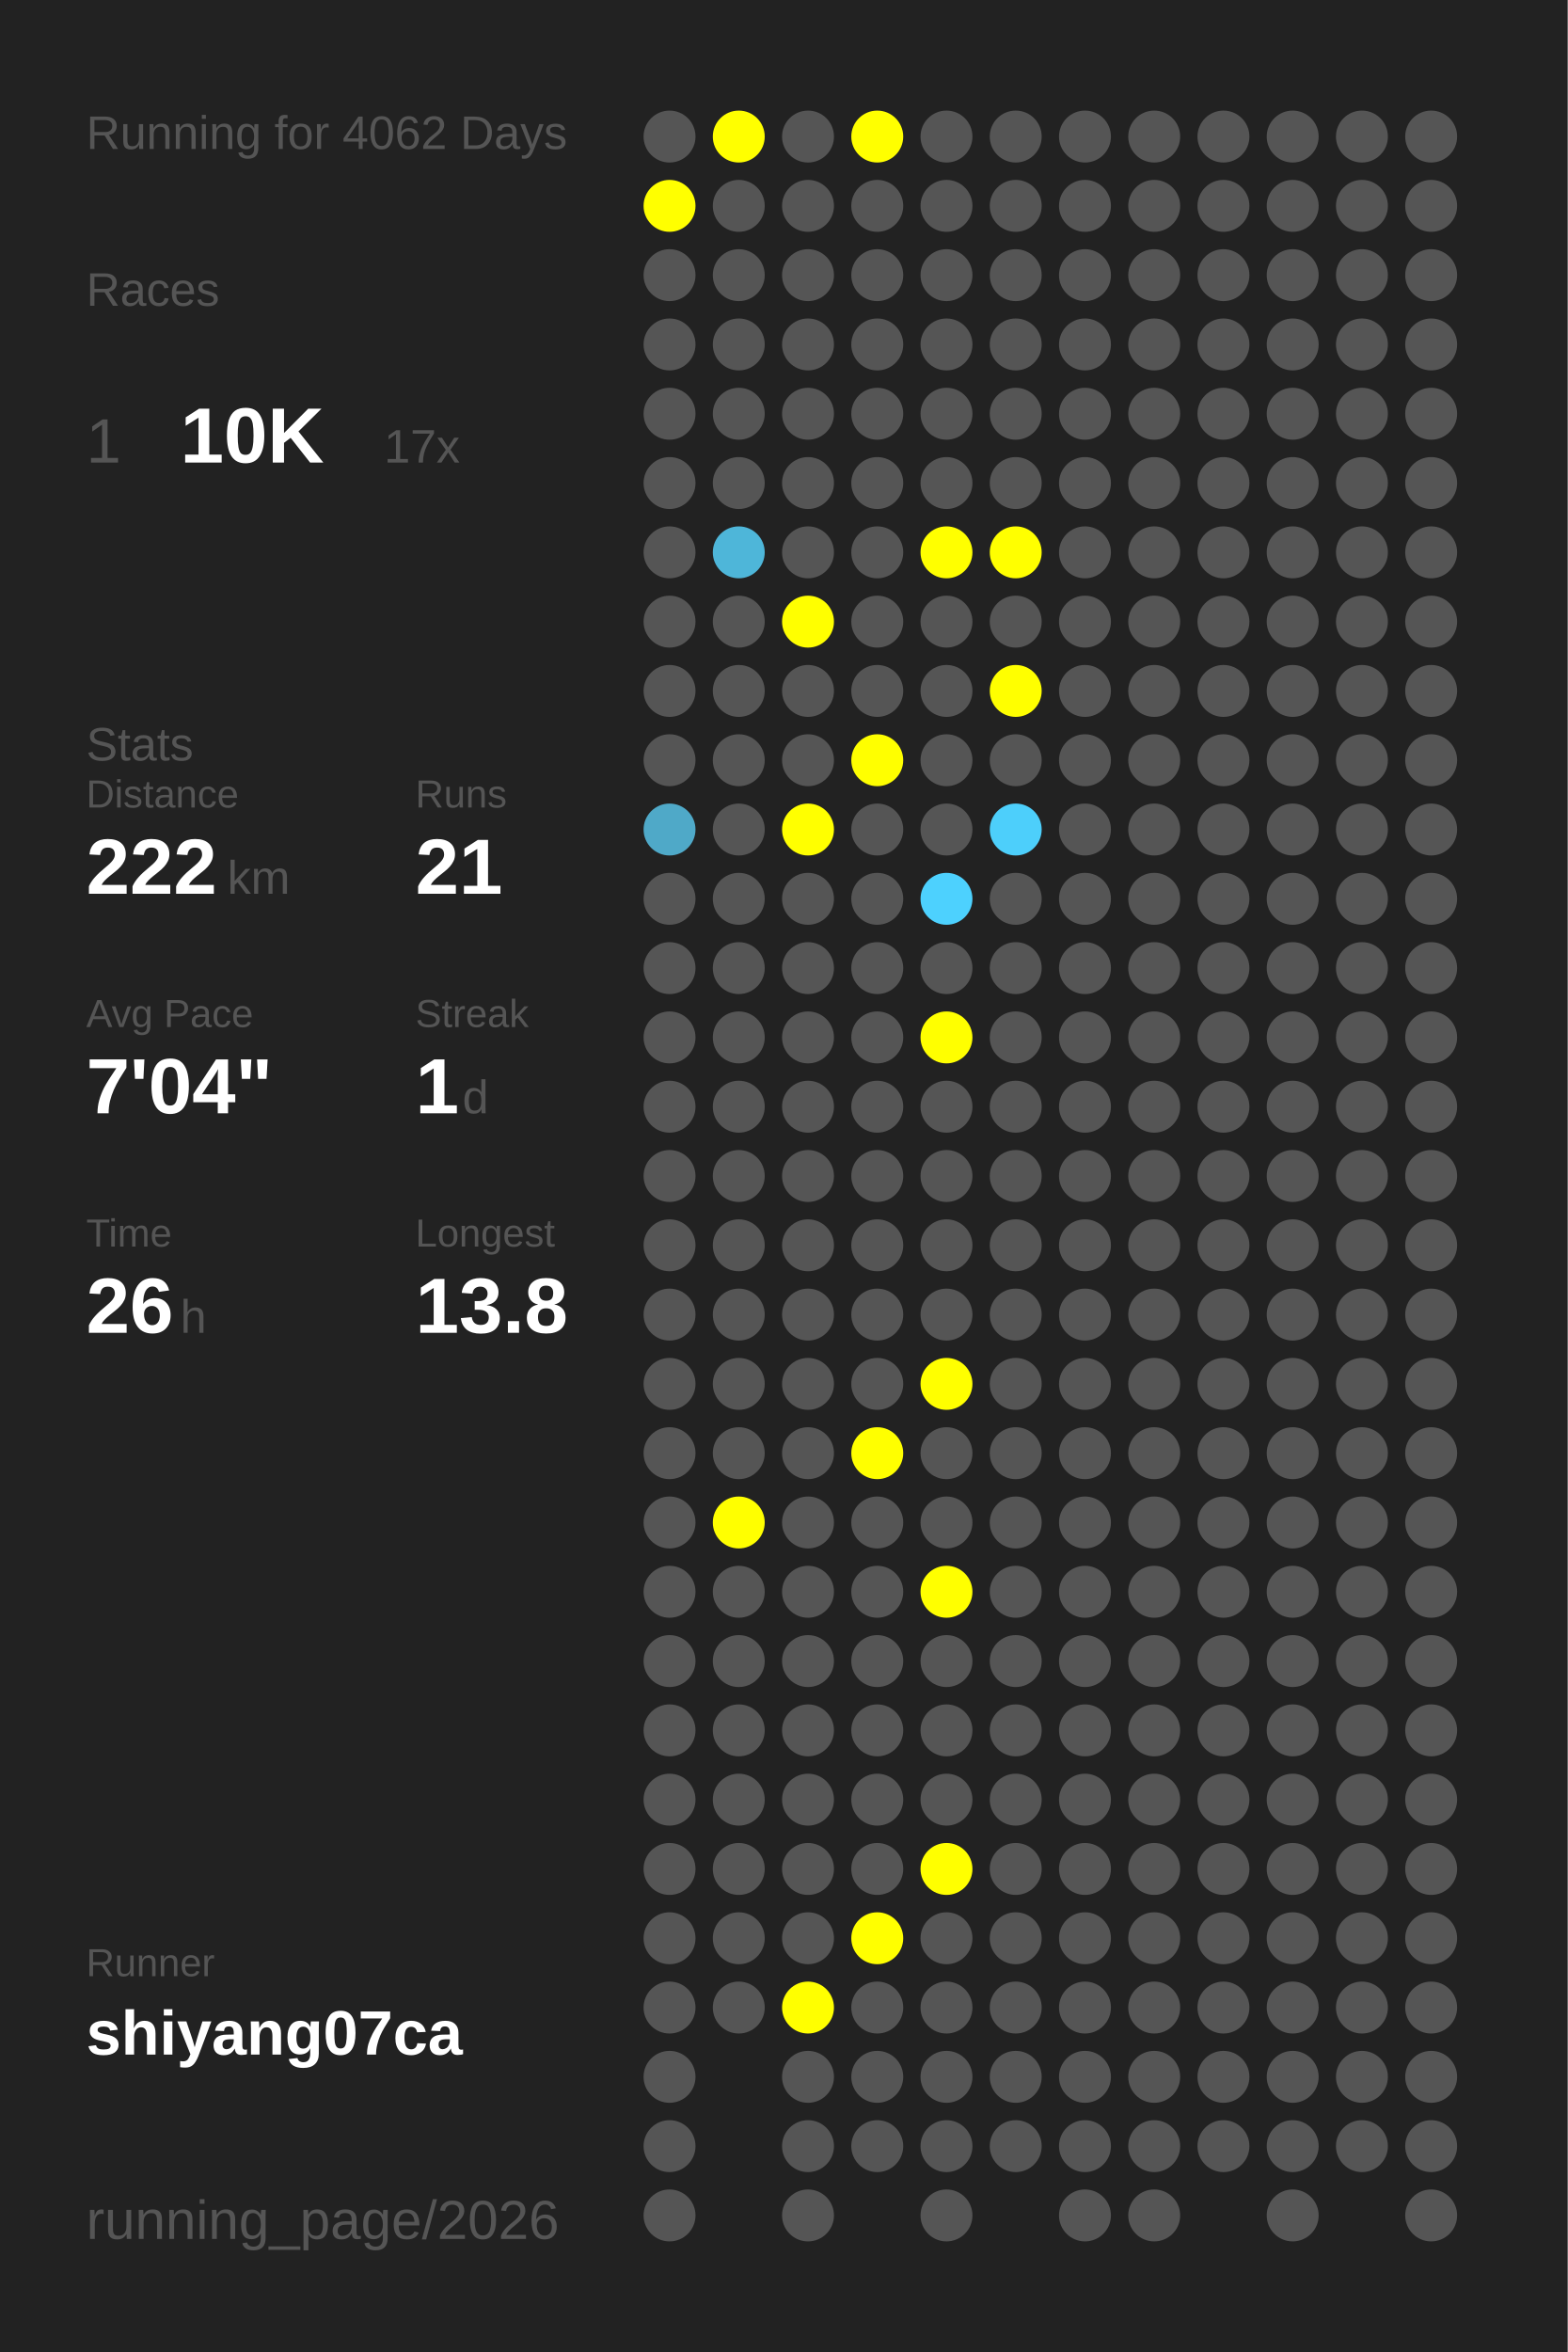
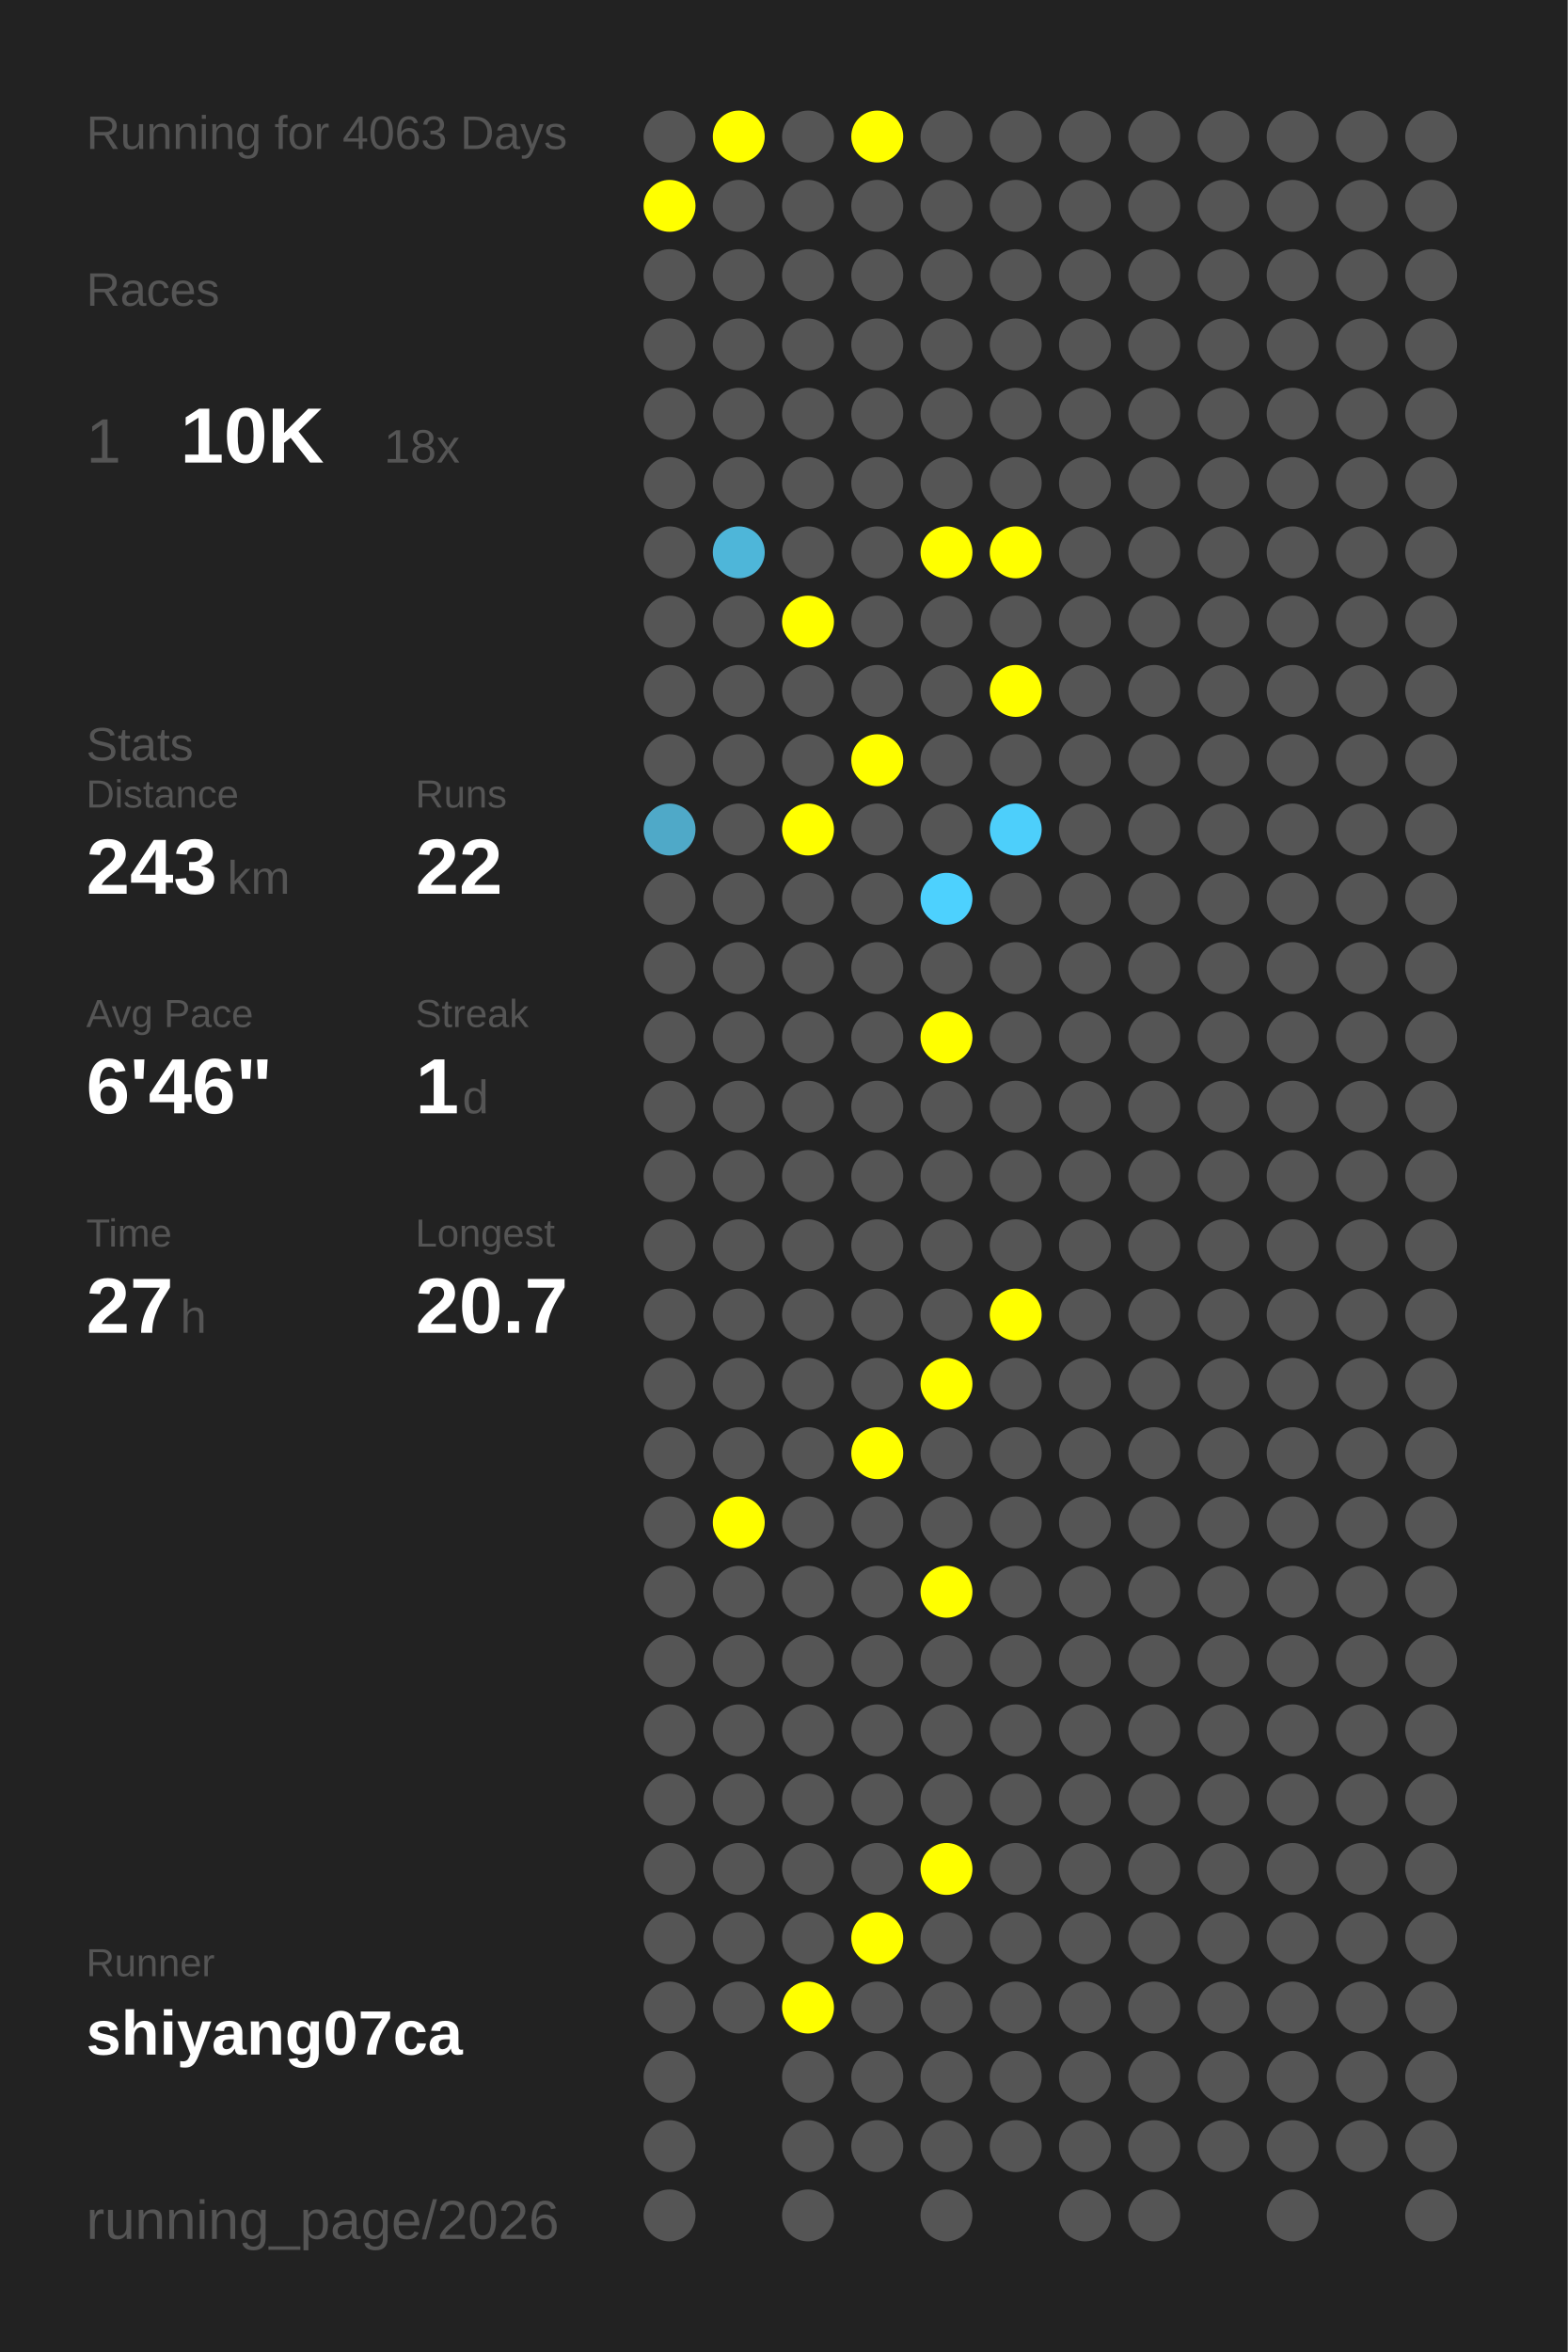
<svg xmlns="http://www.w3.org/2000/svg" baseProfile="full" height="300mm" version="1.1" viewBox="0,0,200,300" width="200mm">
  <defs />
  <rect fill="#222222" height="300" width="200" x="0" y="0" />
-   <text fill="#555555" style="font-size:6px; font-family:Arial;" x="11" y="19">Running for 4062 Days</text>
+   <text fill="#555555" style="font-size:6px; font-family:Arial;" x="11" y="19">Running for 4063 Days</text>
  <text fill="#555555" style="font-size:6px; font-family:Arial;" x="11" y="39">Races</text>
  <text fill="#555555" style="font-size:8px; font-family:Arial;" x="11" y="59">1</text>
  <text fill="#FFFFFF" style="font-size:10px; font-family:Arial; font-weight:bold;" x="23" y="59">10K</text>
-   <text fill="#555555" style="font-size:6px; font-family:Arial;" x="49" y="59">17x</text>
+   <text fill="#555555" style="font-size:6px; font-family:Arial;" x="49" y="59">18x</text>
  <text fill="#555555" style="font-size:6px; font-family:Arial;" x="11" y="97">Stats</text>
  <text fill="#555555" style="font-size:5px; font-family:Arial;" x="11" y="103">Distance</text>
-   <text fill="#FFFFFF" style="font-size:10px; font-family:Arial; font-weight:bold;" x="11" y="114">222</text>
+   <text fill="#FFFFFF" style="font-size:10px; font-family:Arial; font-weight:bold;" x="11" y="114">243</text>
  <text fill="#555555" style="font-size:6px; font-family:Arial;" x="29" y="114">km</text>
  <text fill="#555555" style="font-size:5px; font-family:Arial;" x="53" y="103">Runs</text>
-   <text fill="#FFFFFF" style="font-size:10px; font-family:Arial; font-weight:bold;" x="53" y="114">21</text>
+   <text fill="#FFFFFF" style="font-size:10px; font-family:Arial; font-weight:bold;" x="53" y="114">22</text>
  <text fill="#555555" style="font-size:5px; font-family:Arial;" x="11" y="131">Avg Pace</text>
-   <text fill="#FFFFFF" style="font-size:10px; font-family:Arial; font-weight:bold;" x="11" y="142">7'04"</text>
+   <text fill="#FFFFFF" style="font-size:10px; font-family:Arial; font-weight:bold;" x="11" y="142">6'46"</text>
  <text fill="#555555" style="font-size:5px; font-family:Arial;" x="53" y="131">Streak</text>
  <text fill="#FFFFFF" style="font-size:10px; font-family:Arial; font-weight:bold;" x="53" y="142">1</text>
  <text fill="#555555" style="font-size:6px; font-family:Arial;" x="59" y="142">d</text>
  <text fill="#555555" style="font-size:5px; font-family:Arial;" x="11" y="159">Time</text>
-   <text fill="#FFFFFF" style="font-size:10px; font-family:Arial; font-weight:bold;" x="11" y="170">26</text>
+   <text fill="#FFFFFF" style="font-size:10px; font-family:Arial; font-weight:bold;" x="11" y="170">27</text>
  <text fill="#555555" style="font-size:6px; font-family:Arial;" x="23" y="170">h</text>
  <text fill="#555555" style="font-size:5px; font-family:Arial;" x="53" y="159">Longest</text>
-   <text fill="#FFFFFF" style="font-size:10px; font-family:Arial; font-weight:bold;" x="53" y="170">13.8</text>
+   <text fill="#FFFFFF" style="font-size:10px; font-family:Arial; font-weight:bold;" x="53" y="170">20.7</text>
  <text fill="#555555" style="font-size:5px; font-family:Arial;" x="11" y="252.065">Runner</text>
  <text fill="#FFFFFF" style="font-size:8px; font-family:Arial; font-weight:bold;" x="11" y="262.065">shiyang07ca</text>
  <text fill="#555555" style="font-size:7px; font-family:Arial;" x="11" y="285.581">running_page/2026</text>
  <circle cx="85.417" cy="17.419" fill="#555555" r="3.312" />
  <circle cx="85.417" cy="26.258" fill="#FFFF00" r="3.312" />
  <circle cx="85.417" cy="35.097" fill="#555555" r="3.312" />
  <circle cx="85.417" cy="43.935" fill="#555555" r="3.312" />
  <circle cx="85.417" cy="52.774" fill="#555555" r="3.312" />
  <circle cx="85.417" cy="61.613" fill="#555555" r="3.312" />
  <circle cx="85.417" cy="70.452" fill="#555555" r="3.312" />
  <circle cx="85.417" cy="79.29" fill="#555555" r="3.312" />
  <circle cx="85.417" cy="88.129" fill="#555555" r="3.312" />
  <circle cx="85.417" cy="96.968" fill="#555555" r="3.312" />
  <circle cx="85.417" cy="105.806" fill="#4fa9c8" r="3.312" />
  <circle cx="85.417" cy="114.645" fill="#555555" r="3.312" />
  <circle cx="85.417" cy="123.484" fill="#555555" r="3.312" />
  <circle cx="85.417" cy="132.323" fill="#555555" r="3.312" />
  <circle cx="85.417" cy="141.161" fill="#555555" r="3.312" />
  <circle cx="85.417" cy="150" fill="#555555" r="3.312" />
  <circle cx="85.417" cy="158.839" fill="#555555" r="3.312" />
  <circle cx="85.417" cy="167.677" fill="#555555" r="3.312" />
  <circle cx="85.417" cy="176.516" fill="#555555" r="3.312" />
  <circle cx="85.417" cy="185.355" fill="#555555" r="3.312" />
  <circle cx="85.417" cy="194.194" fill="#555555" r="3.312" />
  <circle cx="85.417" cy="203.032" fill="#555555" r="3.312" />
  <circle cx="85.417" cy="211.871" fill="#555555" r="3.312" />
  <circle cx="85.417" cy="220.71" fill="#555555" r="3.312" />
  <circle cx="85.417" cy="229.548" fill="#555555" r="3.312" />
  <circle cx="85.417" cy="238.387" fill="#555555" r="3.312" />
  <circle cx="85.417" cy="247.226" fill="#555555" r="3.312" />
  <circle cx="85.417" cy="256.065" fill="#555555" r="3.312" />
  <circle cx="85.417" cy="264.903" fill="#555555" r="3.312" />
  <circle cx="85.417" cy="273.742" fill="#555555" r="3.312" />
  <circle cx="85.417" cy="282.581" fill="#555555" r="3.312" />
  <circle cx="94.25" cy="17.419" fill="#FFFF00" r="3.312" />
  <circle cx="94.25" cy="26.258" fill="#555555" r="3.312" />
  <circle cx="94.25" cy="35.097" fill="#555555" r="3.312" />
  <circle cx="94.25" cy="43.935" fill="#555555" r="3.312" />
  <circle cx="94.25" cy="52.774" fill="#555555" r="3.312" />
  <circle cx="94.25" cy="61.613" fill="#555555" r="3.312" />
  <circle cx="94.25" cy="70.452" fill="#4eb6d9" r="3.312" />
  <circle cx="94.25" cy="79.29" fill="#555555" r="3.312" />
  <circle cx="94.25" cy="88.129" fill="#555555" r="3.312" />
  <circle cx="94.25" cy="96.968" fill="#555555" r="3.312" />
  <circle cx="94.25" cy="105.806" fill="#555555" r="3.312" />
  <circle cx="94.25" cy="114.645" fill="#555555" r="3.312" />
  <circle cx="94.25" cy="123.484" fill="#555555" r="3.312" />
  <circle cx="94.25" cy="132.323" fill="#555555" r="3.312" />
  <circle cx="94.25" cy="141.161" fill="#555555" r="3.312" />
  <circle cx="94.25" cy="150" fill="#555555" r="3.312" />
  <circle cx="94.25" cy="158.839" fill="#555555" r="3.312" />
  <circle cx="94.25" cy="167.677" fill="#555555" r="3.312" />
  <circle cx="94.25" cy="176.516" fill="#555555" r="3.312" />
  <circle cx="94.25" cy="185.355" fill="#555555" r="3.312" />
  <circle cx="94.25" cy="194.194" fill="#FFFF00" r="3.312" />
  <circle cx="94.25" cy="203.032" fill="#555555" r="3.312" />
  <circle cx="94.25" cy="211.871" fill="#555555" r="3.312" />
  <circle cx="94.25" cy="220.71" fill="#555555" r="3.312" />
  <circle cx="94.25" cy="229.548" fill="#555555" r="3.312" />
  <circle cx="94.25" cy="238.387" fill="#555555" r="3.312" />
  <circle cx="94.25" cy="247.226" fill="#555555" r="3.312" />
  <circle cx="94.25" cy="256.065" fill="#555555" r="3.312" />
  <circle cx="103.083" cy="17.419" fill="#555555" r="3.312" />
  <circle cx="103.083" cy="26.258" fill="#555555" r="3.312" />
  <circle cx="103.083" cy="35.097" fill="#555555" r="3.312" />
  <circle cx="103.083" cy="43.935" fill="#555555" r="3.312" />
  <circle cx="103.083" cy="52.774" fill="#555555" r="3.312" />
  <circle cx="103.083" cy="61.613" fill="#555555" r="3.312" />
  <circle cx="103.083" cy="70.452" fill="#555555" r="3.312" />
  <circle cx="103.083" cy="79.29" fill="#FFFF00" r="3.312" />
  <circle cx="103.083" cy="88.129" fill="#555555" r="3.312" />
  <circle cx="103.083" cy="96.968" fill="#555555" r="3.312" />
  <circle cx="103.083" cy="105.806" fill="#FFFF00" r="3.312" />
  <circle cx="103.083" cy="114.645" fill="#555555" r="3.312" />
  <circle cx="103.083" cy="123.484" fill="#555555" r="3.312" />
  <circle cx="103.083" cy="132.323" fill="#555555" r="3.312" />
  <circle cx="103.083" cy="141.161" fill="#555555" r="3.312" />
  <circle cx="103.083" cy="150" fill="#555555" r="3.312" />
  <circle cx="103.083" cy="158.839" fill="#555555" r="3.312" />
  <circle cx="103.083" cy="167.677" fill="#555555" r="3.312" />
  <circle cx="103.083" cy="176.516" fill="#555555" r="3.312" />
  <circle cx="103.083" cy="185.355" fill="#555555" r="3.312" />
  <circle cx="103.083" cy="194.194" fill="#555555" r="3.312" />
  <circle cx="103.083" cy="203.032" fill="#555555" r="3.312" />
  <circle cx="103.083" cy="211.871" fill="#555555" r="3.312" />
  <circle cx="103.083" cy="220.71" fill="#555555" r="3.312" />
  <circle cx="103.083" cy="229.548" fill="#555555" r="3.312" />
  <circle cx="103.083" cy="238.387" fill="#555555" r="3.312" />
  <circle cx="103.083" cy="247.226" fill="#555555" r="3.312" />
  <circle cx="103.083" cy="256.065" fill="#FFFF00" r="3.312" />
  <circle cx="103.083" cy="264.903" fill="#555555" r="3.312" />
  <circle cx="103.083" cy="273.742" fill="#555555" r="3.312" />
  <circle cx="103.083" cy="282.581" fill="#555555" r="3.312" />
  <circle cx="111.917" cy="17.419" fill="#FFFF00" r="3.312" />
  <circle cx="111.917" cy="26.258" fill="#555555" r="3.312" />
  <circle cx="111.917" cy="35.097" fill="#555555" r="3.312" />
  <circle cx="111.917" cy="43.935" fill="#555555" r="3.312" />
  <circle cx="111.917" cy="52.774" fill="#555555" r="3.312" />
  <circle cx="111.917" cy="61.613" fill="#555555" r="3.312" />
  <circle cx="111.917" cy="70.452" fill="#555555" r="3.312" />
  <circle cx="111.917" cy="79.29" fill="#555555" r="3.312" />
  <circle cx="111.917" cy="88.129" fill="#555555" r="3.312" />
  <circle cx="111.917" cy="96.968" fill="#FFFF00" r="3.312" />
  <circle cx="111.917" cy="105.806" fill="#555555" r="3.312" />
  <circle cx="111.917" cy="114.645" fill="#555555" r="3.312" />
  <circle cx="111.917" cy="123.484" fill="#555555" r="3.312" />
  <circle cx="111.917" cy="132.323" fill="#555555" r="3.312" />
  <circle cx="111.917" cy="141.161" fill="#555555" r="3.312" />
  <circle cx="111.917" cy="150" fill="#555555" r="3.312" />
  <circle cx="111.917" cy="158.839" fill="#555555" r="3.312" />
  <circle cx="111.917" cy="167.677" fill="#555555" r="3.312" />
  <circle cx="111.917" cy="176.516" fill="#555555" r="3.312" />
  <circle cx="111.917" cy="185.355" fill="#FFFF00" r="3.312" />
  <circle cx="111.917" cy="194.194" fill="#555555" r="3.312" />
  <circle cx="111.917" cy="203.032" fill="#555555" r="3.312" />
  <circle cx="111.917" cy="211.871" fill="#555555" r="3.312" />
  <circle cx="111.917" cy="220.71" fill="#555555" r="3.312" />
  <circle cx="111.917" cy="229.548" fill="#555555" r="3.312" />
  <circle cx="111.917" cy="238.387" fill="#555555" r="3.312" />
  <circle cx="111.917" cy="247.226" fill="#FFFF00" r="3.312" />
  <circle cx="111.917" cy="256.065" fill="#555555" r="3.312" />
  <circle cx="111.917" cy="264.903" fill="#555555" r="3.312" />
  <circle cx="111.917" cy="273.742" fill="#555555" r="3.312" />
  <circle cx="120.75" cy="17.419" fill="#555555" r="3.312" />
  <circle cx="120.75" cy="26.258" fill="#555555" r="3.312" />
  <circle cx="120.75" cy="35.097" fill="#555555" r="3.312" />
  <circle cx="120.75" cy="43.935" fill="#555555" r="3.312" />
  <circle cx="120.75" cy="52.774" fill="#555555" r="3.312" />
  <circle cx="120.75" cy="61.613" fill="#555555" r="3.312" />
  <circle cx="120.75" cy="70.452" fill="#FFFF00" r="3.312" />
  <circle cx="120.75" cy="79.29" fill="#555555" r="3.312" />
  <circle cx="120.75" cy="88.129" fill="#555555" r="3.312" />
  <circle cx="120.75" cy="96.968" fill="#555555" r="3.312" />
  <circle cx="120.75" cy="105.806" fill="#555555" r="3.312" />
  <circle cx="120.75" cy="114.645" fill="#4dd1fe" r="3.312" />
  <circle cx="120.75" cy="123.484" fill="#555555" r="3.312" />
  <circle cx="120.75" cy="132.323" fill="#FFFF00" r="3.312" />
  <circle cx="120.75" cy="141.161" fill="#555555" r="3.312" />
  <circle cx="120.75" cy="150" fill="#555555" r="3.312" />
  <circle cx="120.75" cy="158.839" fill="#555555" r="3.312" />
  <circle cx="120.75" cy="167.677" fill="#555555" r="3.312" />
  <circle cx="120.75" cy="176.516" fill="#FFFF00" r="3.312" />
  <circle cx="120.75" cy="185.355" fill="#555555" r="3.312" />
  <circle cx="120.75" cy="194.194" fill="#555555" r="3.312" />
  <circle cx="120.75" cy="203.032" fill="#FFFF00" r="3.312" />
  <circle cx="120.75" cy="211.871" fill="#555555" r="3.312" />
  <circle cx="120.75" cy="220.71" fill="#555555" r="3.312" />
  <circle cx="120.75" cy="229.548" fill="#555555" r="3.312" />
  <circle cx="120.75" cy="238.387" fill="#FFFF00" r="3.312" />
  <circle cx="120.75" cy="247.226" fill="#555555" r="3.312" />
  <circle cx="120.75" cy="256.065" fill="#555555" r="3.312" />
  <circle cx="120.75" cy="264.903" fill="#555555" r="3.312" />
  <circle cx="120.75" cy="273.742" fill="#555555" r="3.312" />
  <circle cx="120.75" cy="282.581" fill="#555555" r="3.312" />
  <circle cx="129.583" cy="17.419" fill="#555555" r="3.312" />
  <circle cx="129.583" cy="26.258" fill="#555555" r="3.312" />
  <circle cx="129.583" cy="35.097" fill="#555555" r="3.312" />
  <circle cx="129.583" cy="43.935" fill="#555555" r="3.312" />
  <circle cx="129.583" cy="52.774" fill="#555555" r="3.312" />
  <circle cx="129.583" cy="61.613" fill="#555555" r="3.312" />
  <circle cx="129.583" cy="70.452" fill="#FFFF00" r="3.312" />
  <circle cx="129.583" cy="79.29" fill="#555555" r="3.312" />
  <circle cx="129.583" cy="88.129" fill="#FFFF00" r="3.312" />
  <circle cx="129.583" cy="96.968" fill="#555555" r="3.312" />
  <circle cx="129.583" cy="105.806" fill="#4dcffb" r="3.312" />
  <circle cx="129.583" cy="114.645" fill="#555555" r="3.312" />
  <circle cx="129.583" cy="123.484" fill="#555555" r="3.312" />
  <circle cx="129.583" cy="132.323" fill="#555555" r="3.312" />
  <circle cx="129.583" cy="141.161" fill="#555555" r="3.312" />
  <circle cx="129.583" cy="150" fill="#555555" r="3.312" />
  <circle cx="129.583" cy="158.839" fill="#555555" r="3.312" />
-   <circle cx="129.583" cy="167.677" fill="#555555" r="3.312" />
+   <circle cx="129.583" cy="167.677" fill="#FFFF00" r="3.312" />
  <circle cx="129.583" cy="176.516" fill="#555555" r="3.312" />
  <circle cx="129.583" cy="185.355" fill="#555555" r="3.312" />
  <circle cx="129.583" cy="194.194" fill="#555555" r="3.312" />
  <circle cx="129.583" cy="203.032" fill="#555555" r="3.312" />
  <circle cx="129.583" cy="211.871" fill="#555555" r="3.312" />
  <circle cx="129.583" cy="220.71" fill="#555555" r="3.312" />
  <circle cx="129.583" cy="229.548" fill="#555555" r="3.312" />
  <circle cx="129.583" cy="238.387" fill="#555555" r="3.312" />
  <circle cx="129.583" cy="247.226" fill="#555555" r="3.312" />
  <circle cx="129.583" cy="256.065" fill="#555555" r="3.312" />
  <circle cx="129.583" cy="264.903" fill="#555555" r="3.312" />
  <circle cx="129.583" cy="273.742" fill="#555555" r="3.312" />
  <circle cx="138.417" cy="17.419" fill="#555555" r="3.312" />
  <circle cx="138.417" cy="26.258" fill="#555555" r="3.312" />
  <circle cx="138.417" cy="35.097" fill="#555555" r="3.312" />
  <circle cx="138.417" cy="43.935" fill="#555555" r="3.312" />
  <circle cx="138.417" cy="52.774" fill="#555555" r="3.312" />
  <circle cx="138.417" cy="61.613" fill="#555555" r="3.312" />
  <circle cx="138.417" cy="70.452" fill="#555555" r="3.312" />
  <circle cx="138.417" cy="79.29" fill="#555555" r="3.312" />
  <circle cx="138.417" cy="88.129" fill="#555555" r="3.312" />
  <circle cx="138.417" cy="96.968" fill="#555555" r="3.312" />
  <circle cx="138.417" cy="105.806" fill="#555555" r="3.312" />
  <circle cx="138.417" cy="114.645" fill="#555555" r="3.312" />
  <circle cx="138.417" cy="123.484" fill="#555555" r="3.312" />
  <circle cx="138.417" cy="132.323" fill="#555555" r="3.312" />
  <circle cx="138.417" cy="141.161" fill="#555555" r="3.312" />
  <circle cx="138.417" cy="150" fill="#555555" r="3.312" />
  <circle cx="138.417" cy="158.839" fill="#555555" r="3.312" />
  <circle cx="138.417" cy="167.677" fill="#555555" r="3.312" />
  <circle cx="138.417" cy="176.516" fill="#555555" r="3.312" />
  <circle cx="138.417" cy="185.355" fill="#555555" r="3.312" />
  <circle cx="138.417" cy="194.194" fill="#555555" r="3.312" />
  <circle cx="138.417" cy="203.032" fill="#555555" r="3.312" />
  <circle cx="138.417" cy="211.871" fill="#555555" r="3.312" />
  <circle cx="138.417" cy="220.71" fill="#555555" r="3.312" />
  <circle cx="138.417" cy="229.548" fill="#555555" r="3.312" />
  <circle cx="138.417" cy="238.387" fill="#555555" r="3.312" />
  <circle cx="138.417" cy="247.226" fill="#555555" r="3.312" />
  <circle cx="138.417" cy="256.065" fill="#555555" r="3.312" />
  <circle cx="138.417" cy="264.903" fill="#555555" r="3.312" />
  <circle cx="138.417" cy="273.742" fill="#555555" r="3.312" />
  <circle cx="138.417" cy="282.581" fill="#555555" r="3.312" />
  <circle cx="147.25" cy="17.419" fill="#555555" r="3.312" />
  <circle cx="147.25" cy="26.258" fill="#555555" r="3.312" />
  <circle cx="147.25" cy="35.097" fill="#555555" r="3.312" />
  <circle cx="147.25" cy="43.935" fill="#555555" r="3.312" />
  <circle cx="147.25" cy="52.774" fill="#555555" r="3.312" />
  <circle cx="147.25" cy="61.613" fill="#555555" r="3.312" />
  <circle cx="147.25" cy="70.452" fill="#555555" r="3.312" />
  <circle cx="147.25" cy="79.29" fill="#555555" r="3.312" />
  <circle cx="147.25" cy="88.129" fill="#555555" r="3.312" />
  <circle cx="147.25" cy="96.968" fill="#555555" r="3.312" />
  <circle cx="147.25" cy="105.806" fill="#555555" r="3.312" />
  <circle cx="147.25" cy="114.645" fill="#555555" r="3.312" />
  <circle cx="147.25" cy="123.484" fill="#555555" r="3.312" />
  <circle cx="147.25" cy="132.323" fill="#555555" r="3.312" />
  <circle cx="147.25" cy="141.161" fill="#555555" r="3.312" />
  <circle cx="147.25" cy="150" fill="#555555" r="3.312" />
  <circle cx="147.25" cy="158.839" fill="#555555" r="3.312" />
  <circle cx="147.25" cy="167.677" fill="#555555" r="3.312" />
  <circle cx="147.25" cy="176.516" fill="#555555" r="3.312" />
  <circle cx="147.25" cy="185.355" fill="#555555" r="3.312" />
  <circle cx="147.25" cy="194.194" fill="#555555" r="3.312" />
  <circle cx="147.25" cy="203.032" fill="#555555" r="3.312" />
  <circle cx="147.25" cy="211.871" fill="#555555" r="3.312" />
  <circle cx="147.25" cy="220.71" fill="#555555" r="3.312" />
  <circle cx="147.25" cy="229.548" fill="#555555" r="3.312" />
  <circle cx="147.25" cy="238.387" fill="#555555" r="3.312" />
  <circle cx="147.25" cy="247.226" fill="#555555" r="3.312" />
  <circle cx="147.25" cy="256.065" fill="#555555" r="3.312" />
  <circle cx="147.25" cy="264.903" fill="#555555" r="3.312" />
  <circle cx="147.25" cy="273.742" fill="#555555" r="3.312" />
  <circle cx="147.25" cy="282.581" fill="#555555" r="3.312" />
  <circle cx="156.083" cy="17.419" fill="#555555" r="3.312" />
  <circle cx="156.083" cy="26.258" fill="#555555" r="3.312" />
  <circle cx="156.083" cy="35.097" fill="#555555" r="3.312" />
  <circle cx="156.083" cy="43.935" fill="#555555" r="3.312" />
  <circle cx="156.083" cy="52.774" fill="#555555" r="3.312" />
  <circle cx="156.083" cy="61.613" fill="#555555" r="3.312" />
  <circle cx="156.083" cy="70.452" fill="#555555" r="3.312" />
  <circle cx="156.083" cy="79.29" fill="#555555" r="3.312" />
  <circle cx="156.083" cy="88.129" fill="#555555" r="3.312" />
  <circle cx="156.083" cy="96.968" fill="#555555" r="3.312" />
  <circle cx="156.083" cy="105.806" fill="#555555" r="3.312" />
  <circle cx="156.083" cy="114.645" fill="#555555" r="3.312" />
  <circle cx="156.083" cy="123.484" fill="#555555" r="3.312" />
  <circle cx="156.083" cy="132.323" fill="#555555" r="3.312" />
  <circle cx="156.083" cy="141.161" fill="#555555" r="3.312" />
  <circle cx="156.083" cy="150" fill="#555555" r="3.312" />
  <circle cx="156.083" cy="158.839" fill="#555555" r="3.312" />
  <circle cx="156.083" cy="167.677" fill="#555555" r="3.312" />
  <circle cx="156.083" cy="176.516" fill="#555555" r="3.312" />
  <circle cx="156.083" cy="185.355" fill="#555555" r="3.312" />
  <circle cx="156.083" cy="194.194" fill="#555555" r="3.312" />
  <circle cx="156.083" cy="203.032" fill="#555555" r="3.312" />
  <circle cx="156.083" cy="211.871" fill="#555555" r="3.312" />
  <circle cx="156.083" cy="220.71" fill="#555555" r="3.312" />
  <circle cx="156.083" cy="229.548" fill="#555555" r="3.312" />
  <circle cx="156.083" cy="238.387" fill="#555555" r="3.312" />
  <circle cx="156.083" cy="247.226" fill="#555555" r="3.312" />
  <circle cx="156.083" cy="256.065" fill="#555555" r="3.312" />
  <circle cx="156.083" cy="264.903" fill="#555555" r="3.312" />
  <circle cx="156.083" cy="273.742" fill="#555555" r="3.312" />
  <circle cx="164.917" cy="17.419" fill="#555555" r="3.312" />
  <circle cx="164.917" cy="26.258" fill="#555555" r="3.312" />
  <circle cx="164.917" cy="35.097" fill="#555555" r="3.312" />
  <circle cx="164.917" cy="43.935" fill="#555555" r="3.312" />
  <circle cx="164.917" cy="52.774" fill="#555555" r="3.312" />
  <circle cx="164.917" cy="61.613" fill="#555555" r="3.312" />
  <circle cx="164.917" cy="70.452" fill="#555555" r="3.312" />
  <circle cx="164.917" cy="79.29" fill="#555555" r="3.312" />
  <circle cx="164.917" cy="88.129" fill="#555555" r="3.312" />
  <circle cx="164.917" cy="96.968" fill="#555555" r="3.312" />
  <circle cx="164.917" cy="105.806" fill="#555555" r="3.312" />
  <circle cx="164.917" cy="114.645" fill="#555555" r="3.312" />
  <circle cx="164.917" cy="123.484" fill="#555555" r="3.312" />
  <circle cx="164.917" cy="132.323" fill="#555555" r="3.312" />
  <circle cx="164.917" cy="141.161" fill="#555555" r="3.312" />
  <circle cx="164.917" cy="150" fill="#555555" r="3.312" />
  <circle cx="164.917" cy="158.839" fill="#555555" r="3.312" />
  <circle cx="164.917" cy="167.677" fill="#555555" r="3.312" />
  <circle cx="164.917" cy="176.516" fill="#555555" r="3.312" />
  <circle cx="164.917" cy="185.355" fill="#555555" r="3.312" />
  <circle cx="164.917" cy="194.194" fill="#555555" r="3.312" />
  <circle cx="164.917" cy="203.032" fill="#555555" r="3.312" />
  <circle cx="164.917" cy="211.871" fill="#555555" r="3.312" />
  <circle cx="164.917" cy="220.71" fill="#555555" r="3.312" />
  <circle cx="164.917" cy="229.548" fill="#555555" r="3.312" />
  <circle cx="164.917" cy="238.387" fill="#555555" r="3.312" />
  <circle cx="164.917" cy="247.226" fill="#555555" r="3.312" />
  <circle cx="164.917" cy="256.065" fill="#555555" r="3.312" />
  <circle cx="164.917" cy="264.903" fill="#555555" r="3.312" />
  <circle cx="164.917" cy="273.742" fill="#555555" r="3.312" />
  <circle cx="164.917" cy="282.581" fill="#555555" r="3.312" />
  <circle cx="173.75" cy="17.419" fill="#555555" r="3.312" />
  <circle cx="173.75" cy="26.258" fill="#555555" r="3.312" />
  <circle cx="173.75" cy="35.097" fill="#555555" r="3.312" />
  <circle cx="173.75" cy="43.935" fill="#555555" r="3.312" />
  <circle cx="173.75" cy="52.774" fill="#555555" r="3.312" />
  <circle cx="173.75" cy="61.613" fill="#555555" r="3.312" />
  <circle cx="173.75" cy="70.452" fill="#555555" r="3.312" />
  <circle cx="173.75" cy="79.29" fill="#555555" r="3.312" />
  <circle cx="173.75" cy="88.129" fill="#555555" r="3.312" />
  <circle cx="173.75" cy="96.968" fill="#555555" r="3.312" />
  <circle cx="173.75" cy="105.806" fill="#555555" r="3.312" />
  <circle cx="173.75" cy="114.645" fill="#555555" r="3.312" />
  <circle cx="173.75" cy="123.484" fill="#555555" r="3.312" />
  <circle cx="173.75" cy="132.323" fill="#555555" r="3.312" />
  <circle cx="173.75" cy="141.161" fill="#555555" r="3.312" />
  <circle cx="173.75" cy="150" fill="#555555" r="3.312" />
  <circle cx="173.75" cy="158.839" fill="#555555" r="3.312" />
  <circle cx="173.75" cy="167.677" fill="#555555" r="3.312" />
  <circle cx="173.75" cy="176.516" fill="#555555" r="3.312" />
  <circle cx="173.75" cy="185.355" fill="#555555" r="3.312" />
  <circle cx="173.75" cy="194.194" fill="#555555" r="3.312" />
  <circle cx="173.75" cy="203.032" fill="#555555" r="3.312" />
  <circle cx="173.75" cy="211.871" fill="#555555" r="3.312" />
  <circle cx="173.75" cy="220.71" fill="#555555" r="3.312" />
  <circle cx="173.75" cy="229.548" fill="#555555" r="3.312" />
  <circle cx="173.75" cy="238.387" fill="#555555" r="3.312" />
  <circle cx="173.75" cy="247.226" fill="#555555" r="3.312" />
  <circle cx="173.75" cy="256.065" fill="#555555" r="3.312" />
  <circle cx="173.75" cy="264.903" fill="#555555" r="3.312" />
  <circle cx="173.75" cy="273.742" fill="#555555" r="3.312" />
  <circle cx="182.583" cy="17.419" fill="#555555" r="3.312" />
  <circle cx="182.583" cy="26.258" fill="#555555" r="3.312" />
  <circle cx="182.583" cy="35.097" fill="#555555" r="3.312" />
  <circle cx="182.583" cy="43.935" fill="#555555" r="3.312" />
  <circle cx="182.583" cy="52.774" fill="#555555" r="3.312" />
  <circle cx="182.583" cy="61.613" fill="#555555" r="3.312" />
  <circle cx="182.583" cy="70.452" fill="#555555" r="3.312" />
  <circle cx="182.583" cy="79.29" fill="#555555" r="3.312" />
  <circle cx="182.583" cy="88.129" fill="#555555" r="3.312" />
  <circle cx="182.583" cy="96.968" fill="#555555" r="3.312" />
  <circle cx="182.583" cy="105.806" fill="#555555" r="3.312" />
  <circle cx="182.583" cy="114.645" fill="#555555" r="3.312" />
  <circle cx="182.583" cy="123.484" fill="#555555" r="3.312" />
  <circle cx="182.583" cy="132.323" fill="#555555" r="3.312" />
  <circle cx="182.583" cy="141.161" fill="#555555" r="3.312" />
  <circle cx="182.583" cy="150" fill="#555555" r="3.312" />
  <circle cx="182.583" cy="158.839" fill="#555555" r="3.312" />
  <circle cx="182.583" cy="167.677" fill="#555555" r="3.312" />
  <circle cx="182.583" cy="176.516" fill="#555555" r="3.312" />
  <circle cx="182.583" cy="185.355" fill="#555555" r="3.312" />
  <circle cx="182.583" cy="194.194" fill="#555555" r="3.312" />
  <circle cx="182.583" cy="203.032" fill="#555555" r="3.312" />
  <circle cx="182.583" cy="211.871" fill="#555555" r="3.312" />
  <circle cx="182.583" cy="220.71" fill="#555555" r="3.312" />
  <circle cx="182.583" cy="229.548" fill="#555555" r="3.312" />
  <circle cx="182.583" cy="238.387" fill="#555555" r="3.312" />
  <circle cx="182.583" cy="247.226" fill="#555555" r="3.312" />
  <circle cx="182.583" cy="256.065" fill="#555555" r="3.312" />
  <circle cx="182.583" cy="264.903" fill="#555555" r="3.312" />
  <circle cx="182.583" cy="273.742" fill="#555555" r="3.312" />
  <circle cx="182.583" cy="282.581" fill="#555555" r="3.312" />
</svg>
